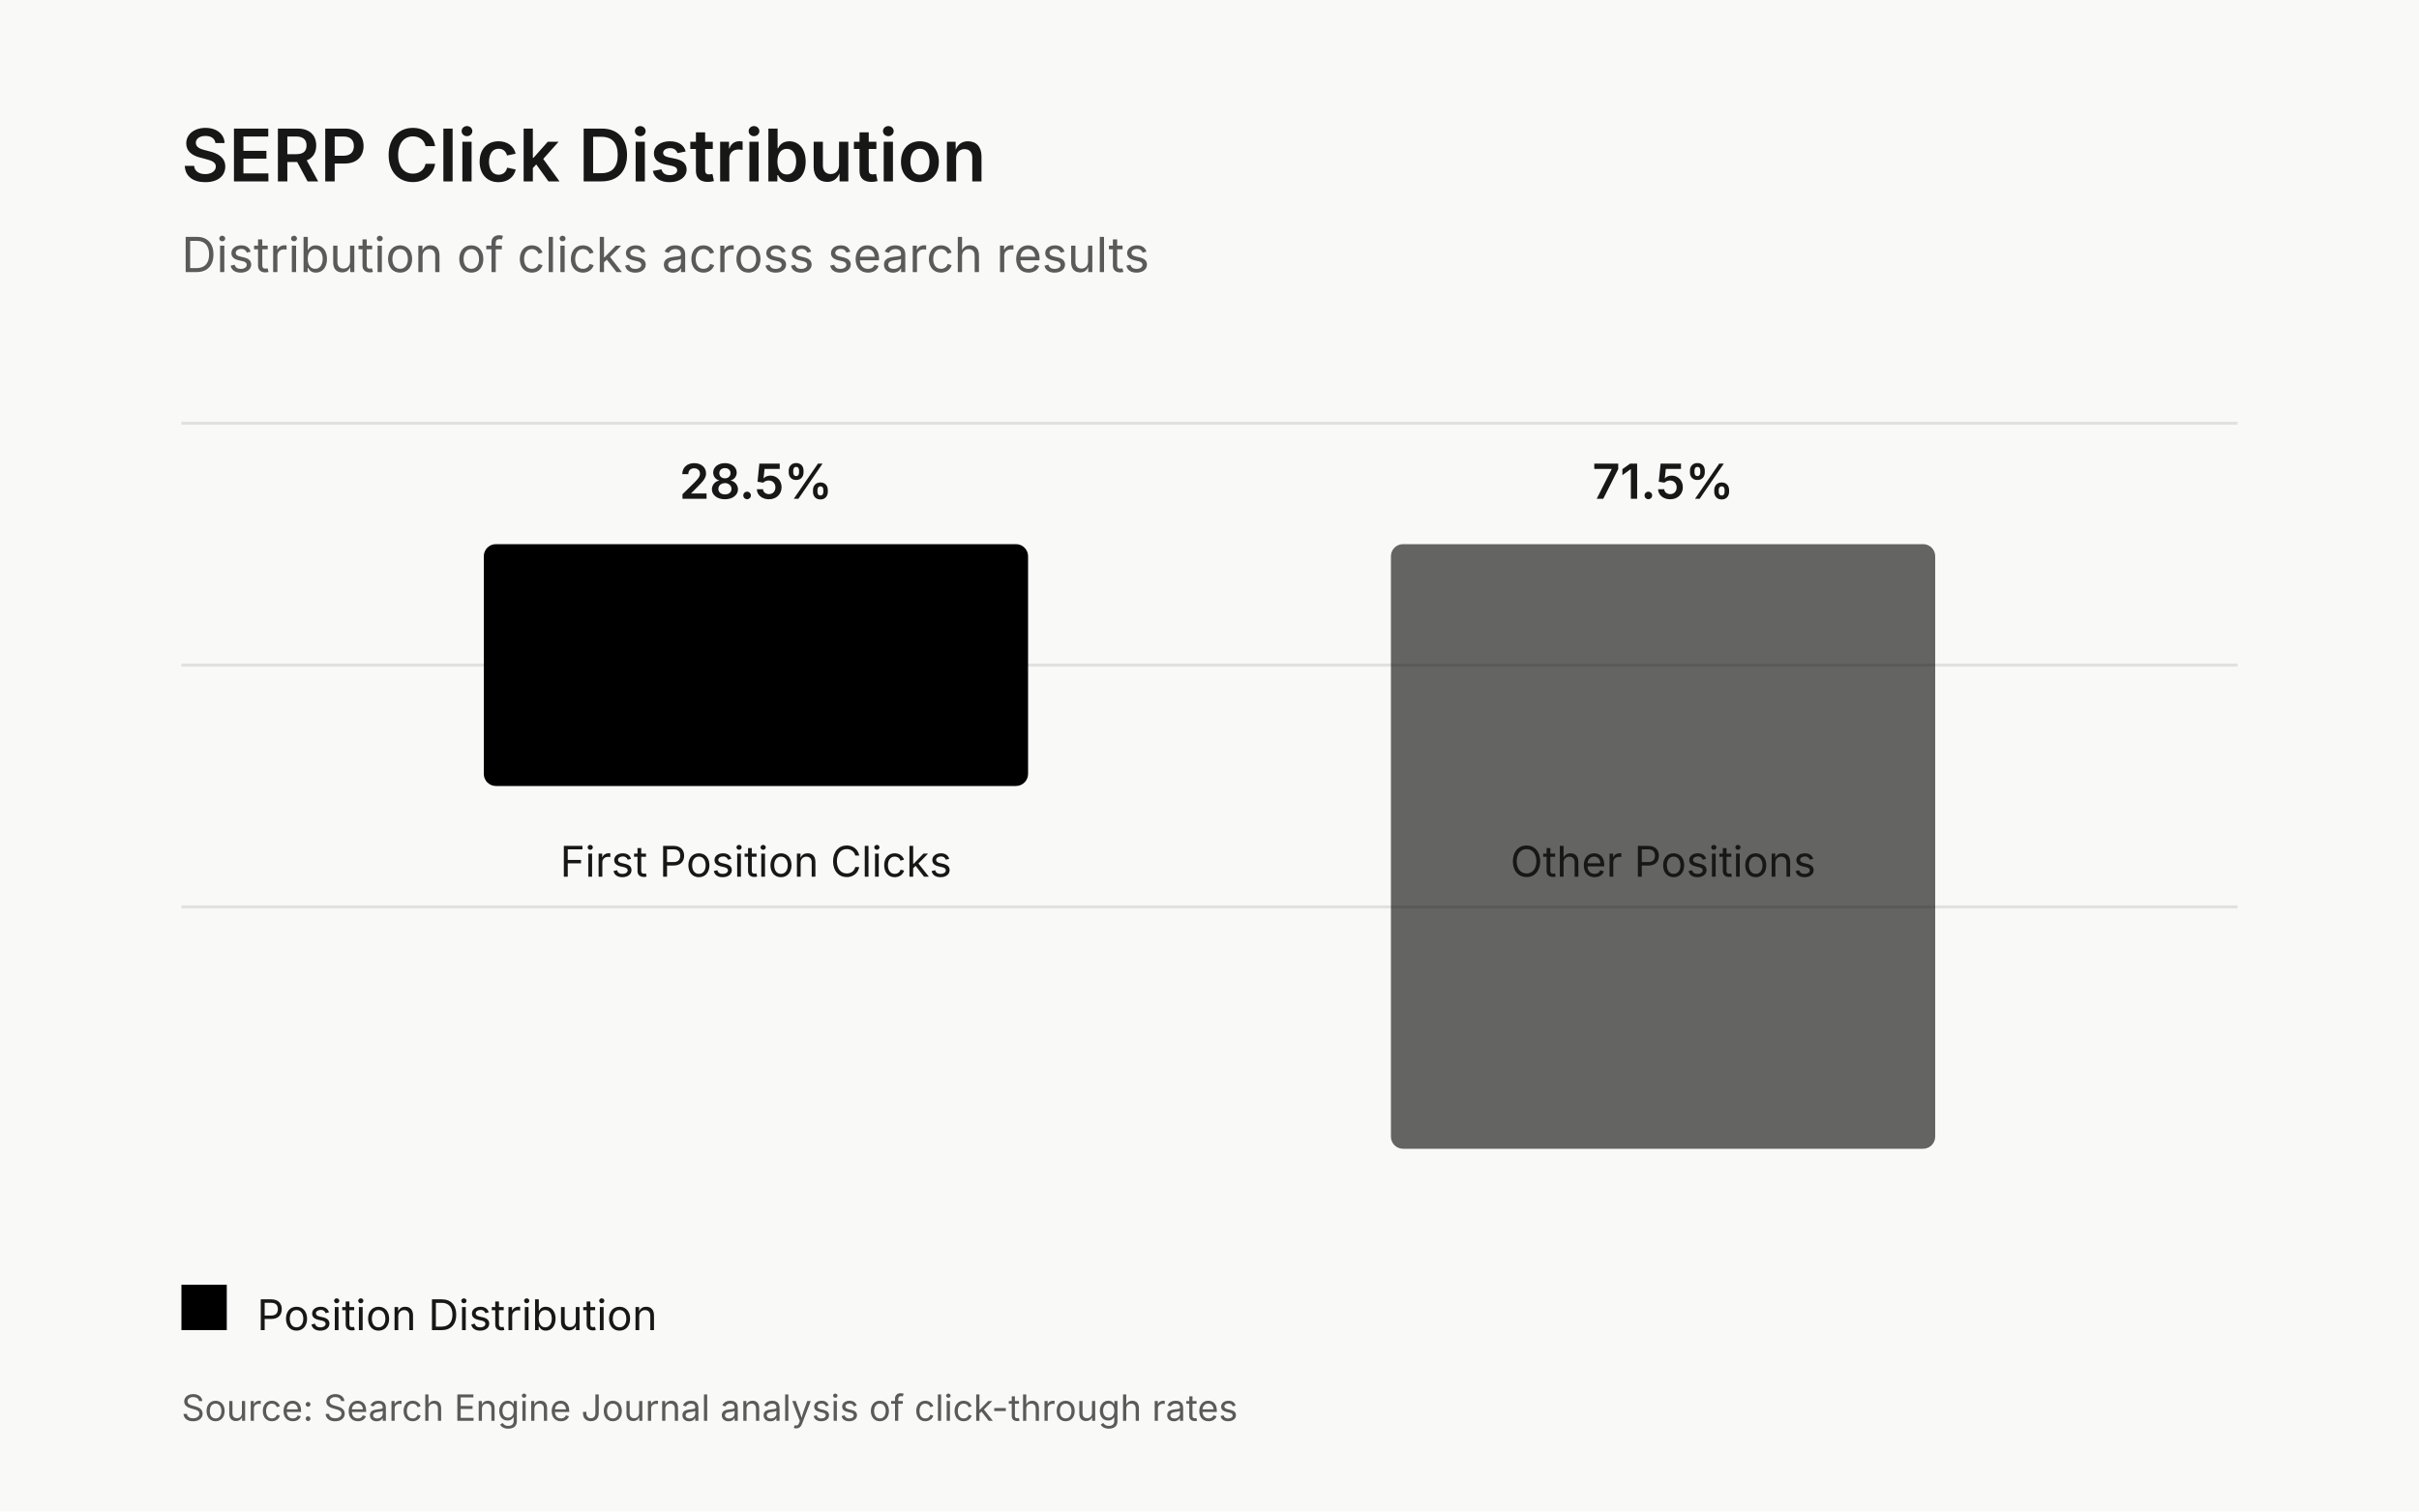
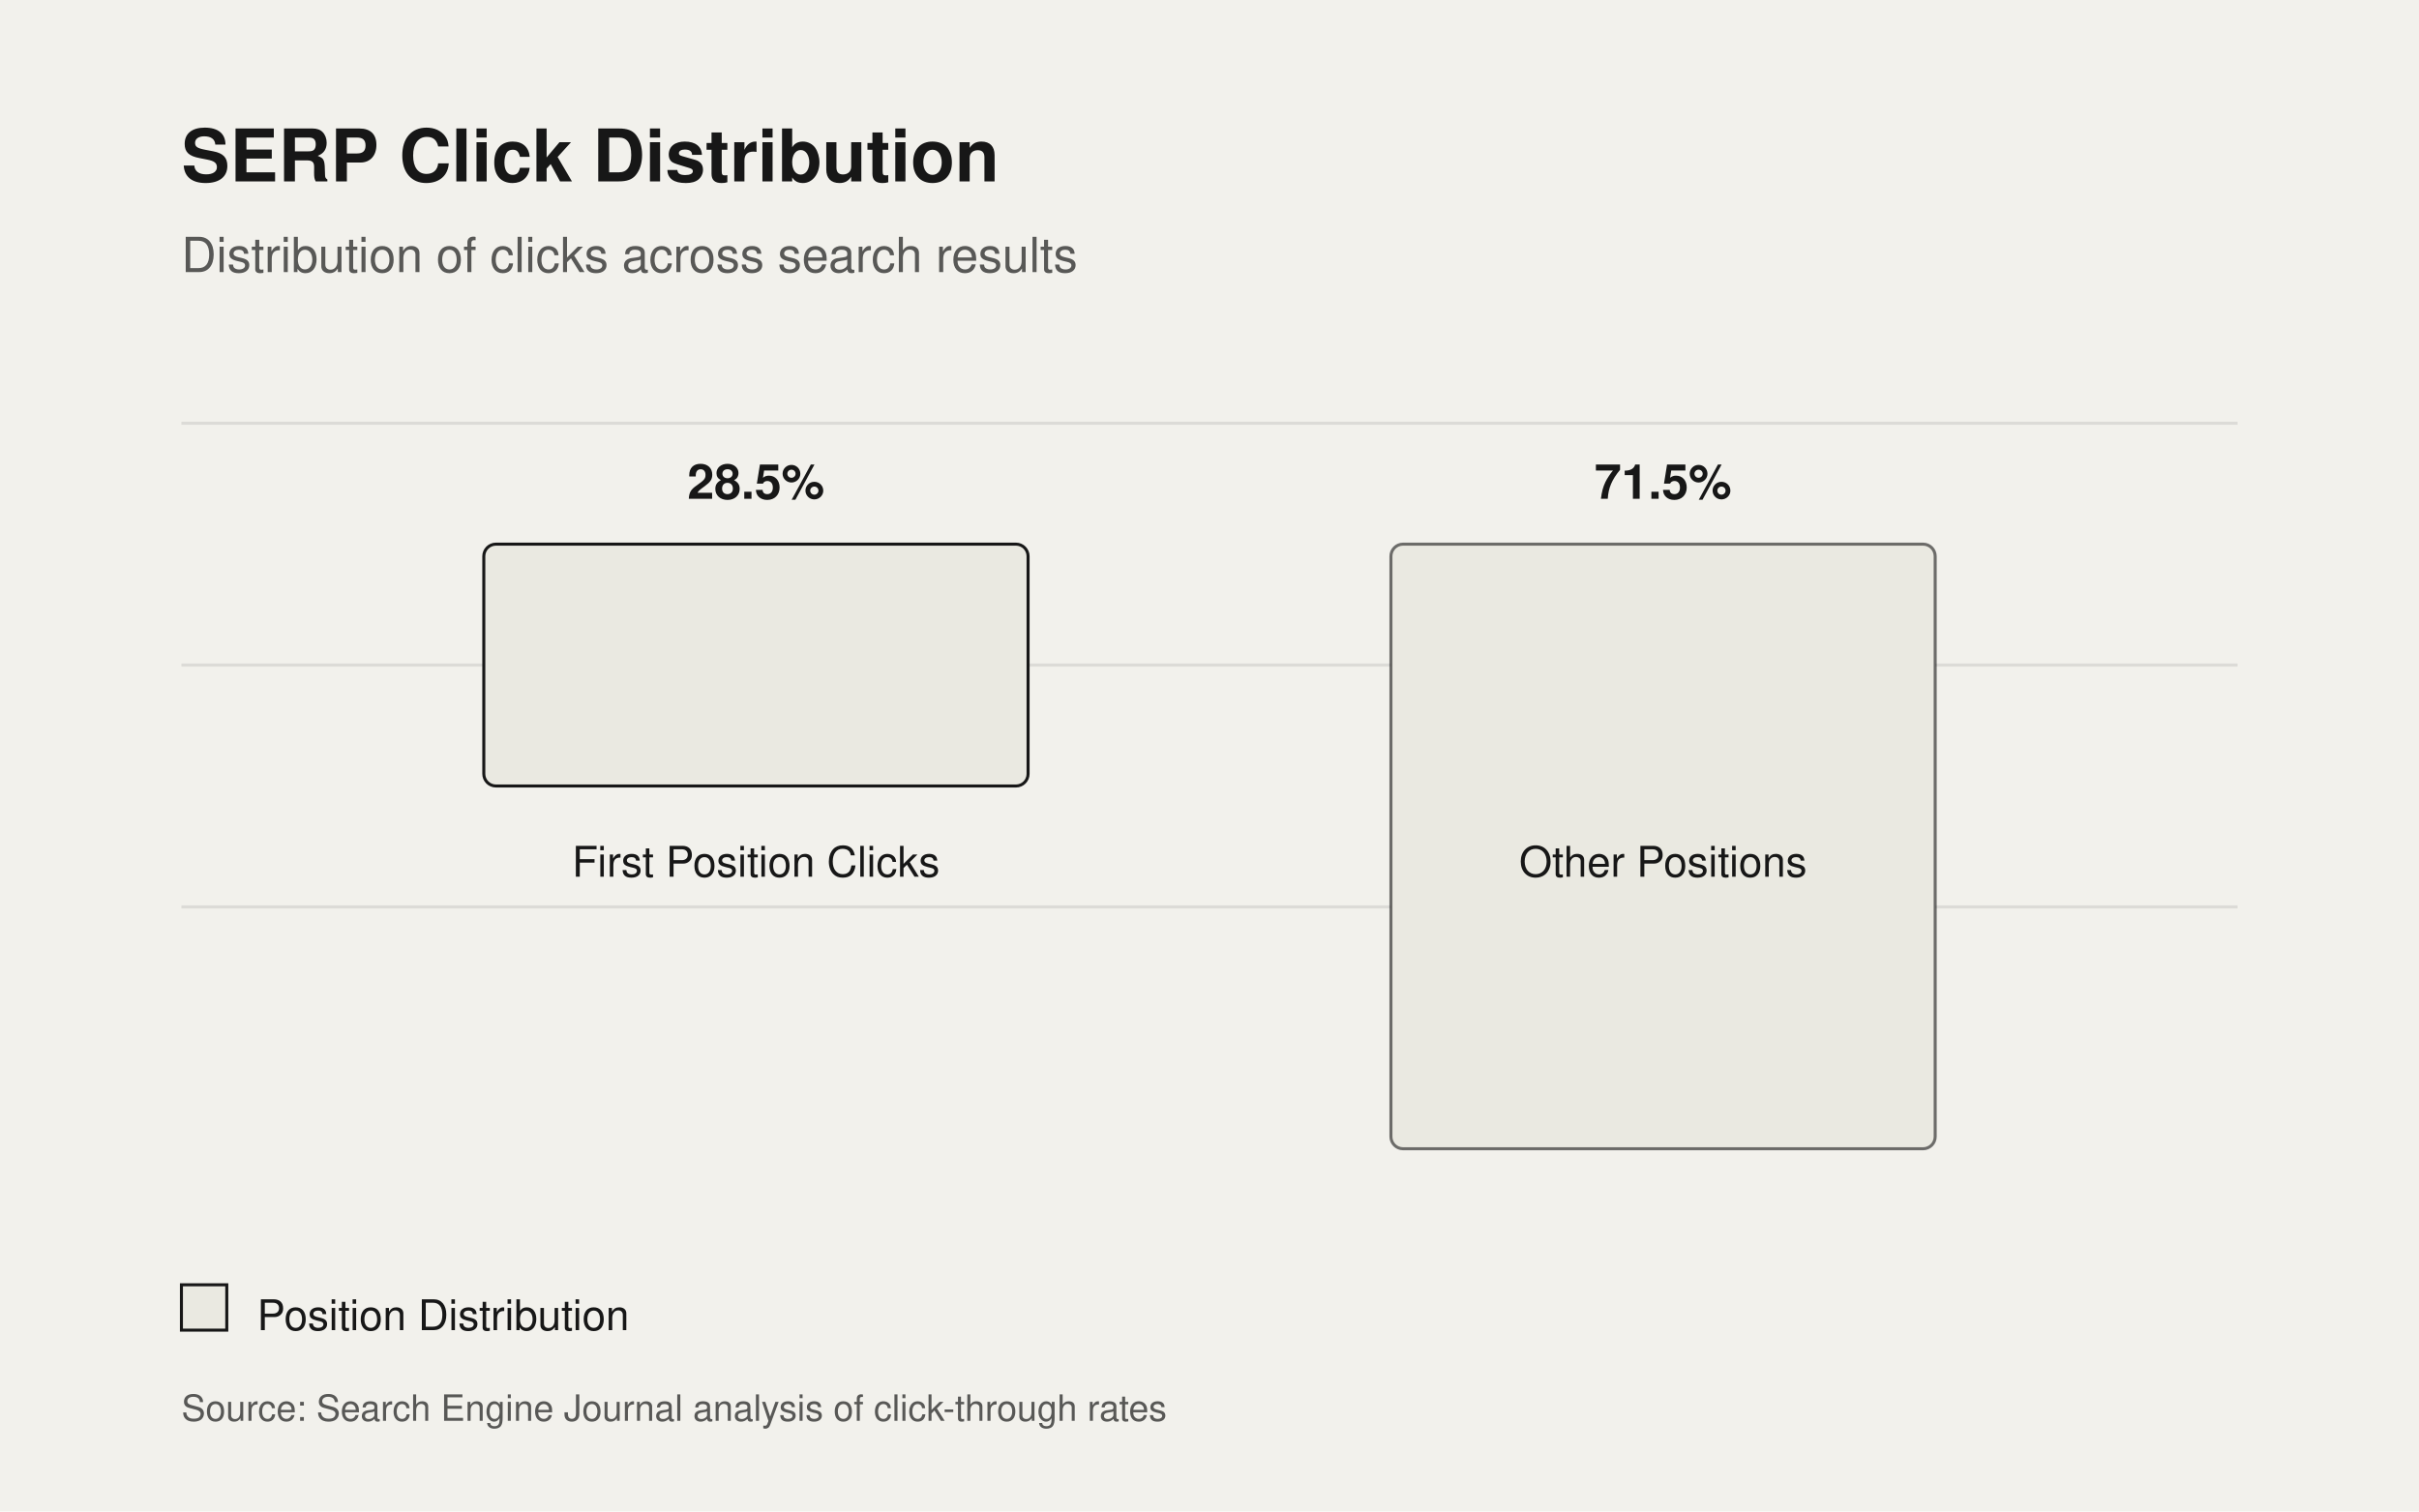
<svg xmlns="http://www.w3.org/2000/svg" viewBox="0 0 800 500">
-   <rect width="800" height="500" fill="#F9F9F7" />
-   <text x="60" y="60" font-family="Inter, -apple-system, sans-serif" font-size="24" font-weight="600" fill="#171717">
+   <rect width="800" height="500" fill="#F2F1EC" />
+   <text x="60" y="60" font-family="system-ui, BlinkMacSystemFont, Segoe UI, Helvetica, Arial, sans-serif, Apple Color Emoji, Segoe UI Emoji, Segoe UI Symbol" font-size="24" font-weight="600" fill="#171717">
      SERP Click Distribution
    </text>
-   <text x="60" y="90" font-family="Inter, -apple-system, sans-serif" font-size="16" fill="#171717" opacity="0.7">
+   <text x="60" y="90" font-family="system-ui, BlinkMacSystemFont, Segoe UI, Helvetica, Arial, sans-serif, Apple Color Emoji, Segoe UI Emoji, Segoe UI Symbol" font-size="16" fill="#171717" opacity="0.7">
      Distribution of clicks across search results
    </text>
  <g transform="translate(60, 140)">
-     <g stroke="#000000" stroke-opacity="0.1">
+     <g stroke="#171717" stroke-opacity="0.1">
      <line x1="0" y1="0" x2="680" y2="0" />
      <line x1="0" y1="80" x2="680" y2="80" />
      <line x1="0" y1="160" x2="680" y2="160" />
    </g>
    <g transform="translate(100, 0)">
      <g transform="translate(0, 30)">
-         <text x="90" y="-5" font-family="Inter, -apple-system, sans-serif" font-size="16" font-weight="600" fill="#171717" text-anchor="middle">28.5%</text>
-         <rect x="0" y="10" width="180" height="80" fill="#000000" rx="4" />
-         <text x="90" y="120" font-family="Inter, -apple-system, sans-serif" font-size="14" fill="#171717" text-anchor="middle">First Position Clicks</text>
+         <text x="90" y="-5" font-family="system-ui, BlinkMacSystemFont, Segoe UI, Helvetica, Arial, sans-serif, Apple Color Emoji, Segoe UI Emoji, Segoe UI Symbol" font-size="16" font-weight="600" fill="#171717" text-anchor="middle">28.5%</text>
+         <rect x="0" y="10" width="180" height="80" fill="#EAE9E1" stroke="#171717" stroke-width="1" rx="4" />
+         <text x="90" y="120" font-family="system-ui, BlinkMacSystemFont, Segoe UI, Helvetica, Arial, sans-serif, Apple Color Emoji, Segoe UI Emoji, Segoe UI Symbol" font-size="14" fill="#171717" text-anchor="middle">First Position Clicks</text>
      </g>
      <g transform="translate(300, 30)">
-         <text x="90" y="-5" font-family="Inter, -apple-system, sans-serif" font-size="16" font-weight="600" fill="#171717" text-anchor="middle">71.5%</text>
-         <rect x="0" y="10" width="180" height="200" fill="#000000" opacity="0.6" rx="4" />
-         <text x="90" y="120" font-family="Inter, -apple-system, sans-serif" font-size="14" fill="#171717" text-anchor="middle">Other Positions</text>
+         <text x="90" y="-5" font-family="system-ui, BlinkMacSystemFont, Segoe UI, Helvetica, Arial, sans-serif, Apple Color Emoji, Segoe UI Emoji, Segoe UI Symbol" font-size="16" font-weight="600" fill="#171717" text-anchor="middle">71.5%</text>
+         <rect x="0" y="10" width="180" height="200" fill="#EAE9E1" stroke="#171717" stroke-width="1" stroke-opacity="0.6" rx="4" />
+         <text x="90" y="120" font-family="system-ui, BlinkMacSystemFont, Segoe UI, Helvetica, Arial, sans-serif, Apple Color Emoji, Segoe UI Emoji, Segoe UI Symbol" font-size="14" fill="#171717" text-anchor="middle">Other Positions</text>
      </g>
    </g>
  </g>
  <g transform="translate(60, 440)">
-     <rect x="0" y="-15" width="15" height="15" fill="#000000" />
-     <text x="25" y="0" font-family="Inter, -apple-system, sans-serif" font-size="14" fill="#171717">Position Distribution</text>
-     <text x="0" y="30" font-family="Inter, -apple-system, sans-serif" font-size="12" fill="#171717" opacity="0.7">
+     <rect x="0" y="-15" width="15" height="15" fill="#EAE9E1" stroke="#171717" stroke-width="1" />
+     <text x="25" y="0" font-family="system-ui, BlinkMacSystemFont, Segoe UI, Helvetica, Arial, sans-serif, Apple Color Emoji, Segoe UI Emoji, Segoe UI Symbol" font-size="14" fill="#171717">Position Distribution</text>
+     <text x="0" y="30" font-family="system-ui, BlinkMacSystemFont, Segoe UI, Helvetica, Arial, sans-serif, Apple Color Emoji, Segoe UI Emoji, Segoe UI Symbol" font-size="12" fill="#171717" opacity="0.7">
        Source: Search Engine Journal analysis of click-through rates
      </text>
  </g>
</svg>
